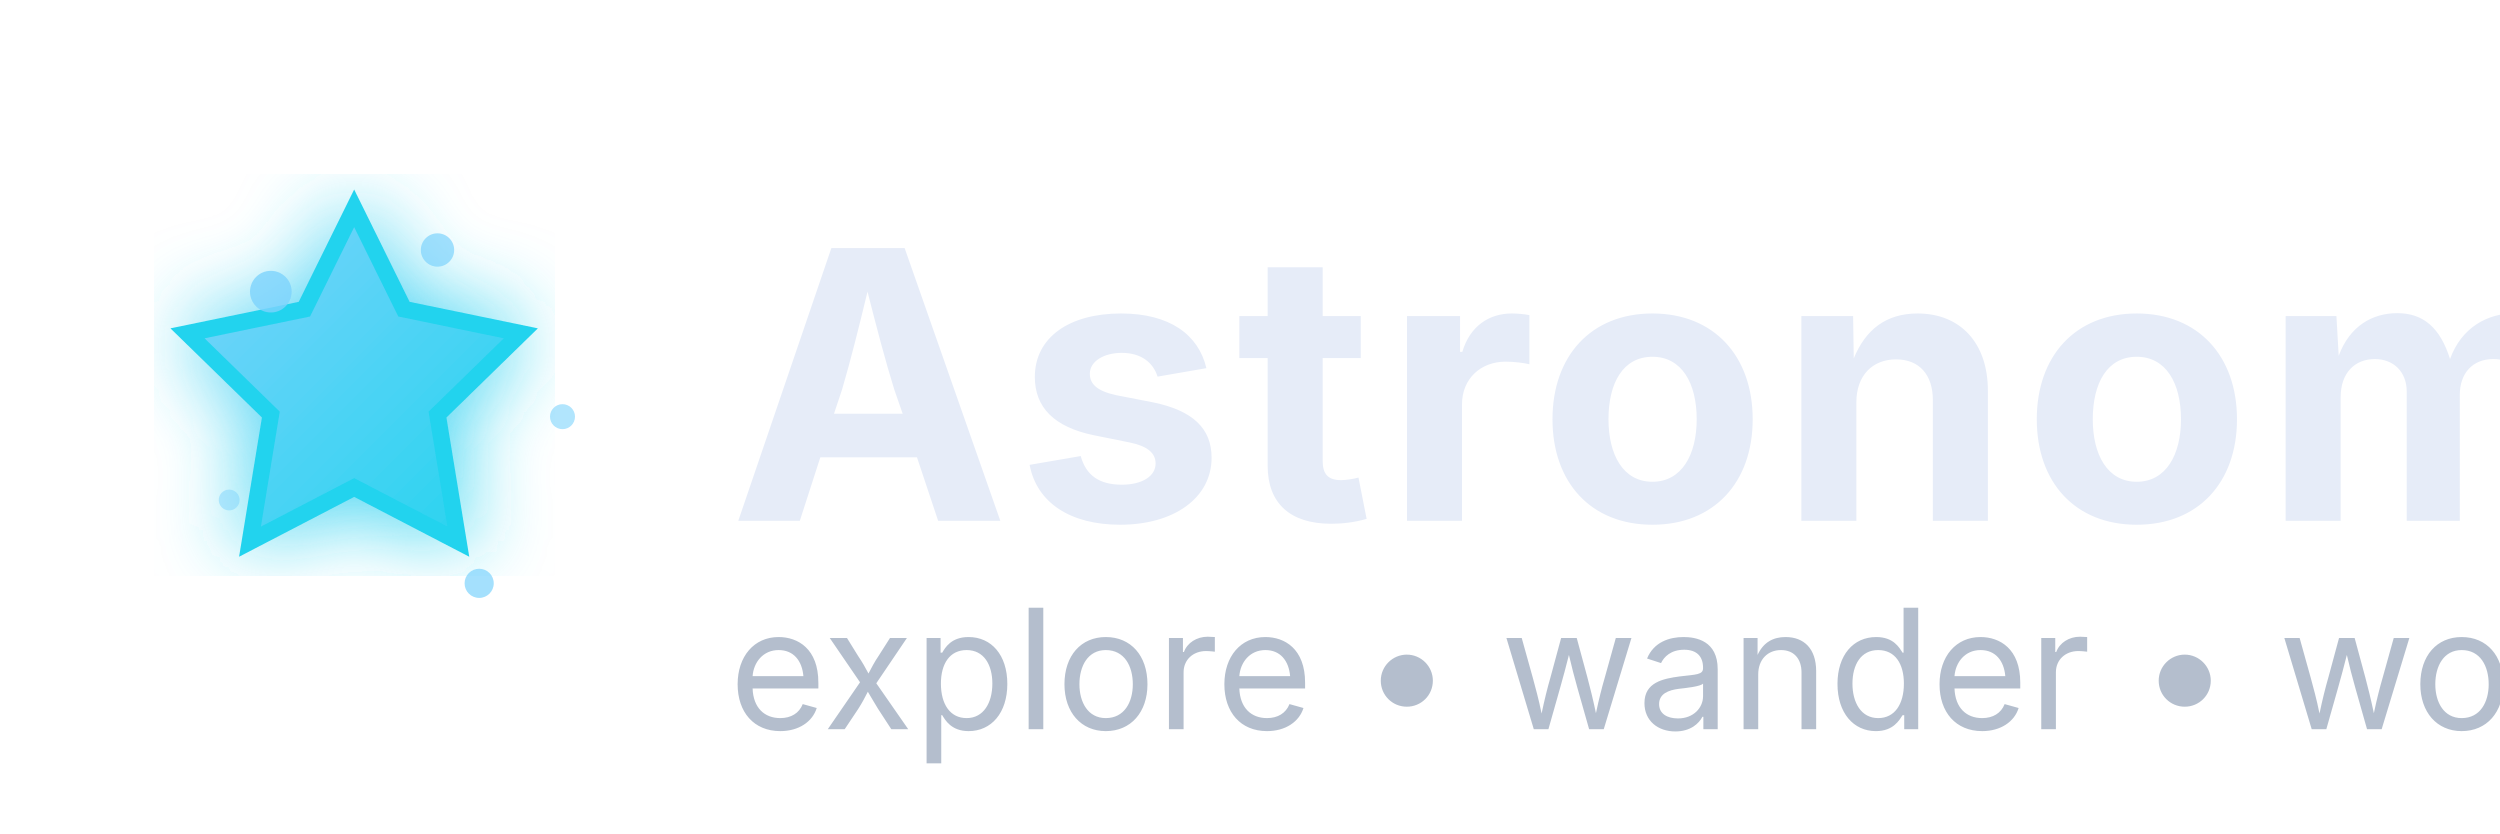
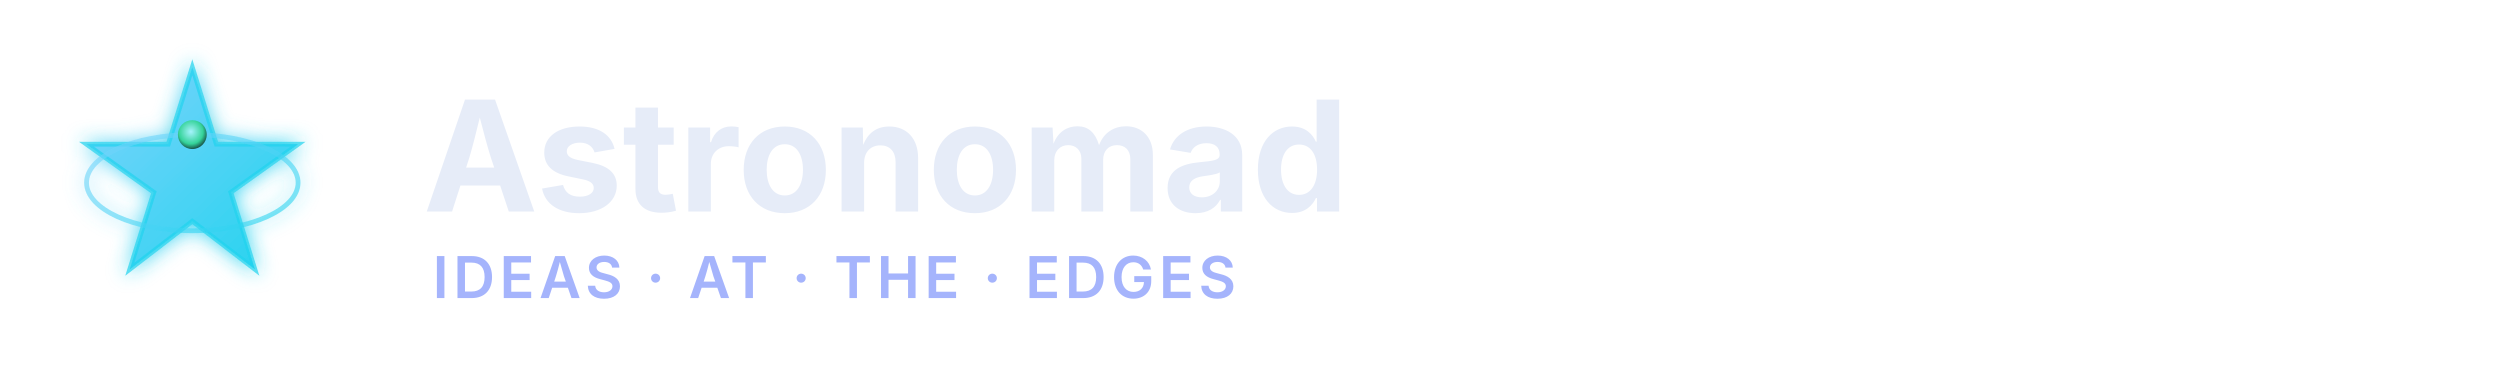
- <svg xmlns="http://www.w3.org/2000/svg" viewBox="0 0 120 40" width="120" height="40">
+ <svg xmlns="http://www.w3.org/2000/svg" viewBox="0 0 520 80" role="img" aria-labelledby="t d">
  <defs>
-     <linearGradient id="starGradient" x1="0%" y1="0%" x2="100%" y2="100%">
-       <stop offset="0%" stop-color="#7dd3fc" />
-       <stop offset="100%" stop-color="#22d3ee" />
+     <linearGradient id="c" x1="0" y1="0" x2="1" y2="1">
+       <stop offset="0" stop-color="#7dd3fc" />
+       <stop offset="1" stop-color="#22d3ee" />
    </linearGradient>
-     <filter id="glow">
-       <feGaussianBlur stdDeviation="2" result="coloredBlur" />
+     <radialGradient id="g" cx="45%" cy="40%" r="70%">
+       <stop offset="0" stop-color="#a5f3fc" />
+       <stop offset="60%" stop-color="#34d399" />
+       <stop offset="100%" stop-color="#0b1220" />
+     </radialGradient>
+     <filter id="soft" x="-50%" y="-50%" width="200%" height="200%">
+       <feGaussianBlur stdDeviation="2" result="b" />
      <feMerge>
-         <feMergeNode in="coloredBlur" />
+         <feMergeNode in="b" />
        <feMergeNode in="SourceGraphic" />
      </feMerge>
    </filter>
+     <style>
+       @media (prefers-reduced-motion: reduce){ #spin { display:none } }
+       .word{ font: 700 32px/1 "Space Grotesk", Inter, system-ui, -apple-system, Segoe UI, Roboto, Helvetica, Arial; fill: #E6ECF8; }
+       .tag { font: 600 12px/1 Inter, system-ui; fill: #a5b4fc; letter-spacing: .08em; }
+     </style>
  </defs>
-   <g transform="translate(5, 8)">
-     <path d="M12 2l2.39 4.84L20 8l-4 3.9L17 18l-5-2.6L7 18l1-6.1L4 8l5.61-1.16L12 2z" fill="url(#starGradient)" stroke="#22d3ee" stroke-width="0.8" filter="url(#glow)" />
-     <circle cx="8" cy="6" r="1" fill="#7dd3fc" opacity="0.8" />
-     <circle cx="16" cy="4" r="0.8" fill="#7dd3fc" opacity="0.7" />
-     <circle cx="22" cy="12" r="0.6" fill="#7dd3fc" opacity="0.6" />
-     <circle cx="18" cy="20" r="0.7" fill="#7dd3fc" opacity="0.7" />
-     <circle cx="6" cy="16" r="0.5" fill="#7dd3fc" opacity="0.5" />
+   <g transform="translate(16,14)" filter="url(#soft)">
+     <path d="M24 0 L29 16 L46 16 L32 26 L37 42 L24 32 L11 42 L16 26 L2 16 L19 16 Z" fill="url(#c)" stroke="#22d3ee" stroke-opacity=".7" stroke-width="1" />
+     <ellipse cx="24" cy="24" rx="22" ry="10" fill="none" stroke="url(#c)" stroke-opacity=".6" stroke-width="1" />
+     <g id="spin">
+       <circle cx="24" cy="14" r="3" fill="url(#g)" />
+       <animateTransform attributeName="transform" type="rotate" from="0 24 24" to="360 24 24" dur="10s" repeatCount="indefinite" />
+     </g>
  </g>
-   <text x="35" y="25" font-family="Space Grotesk, Inter, system-ui, sans-serif" font-size="18" font-weight="700" fill="#E6ECF8" letter-spacing="0.5">
-     Astronomad
-   </text>
-   <text x="35" y="35" font-family="Inter, system-ui, sans-serif" font-size="8" fill="#94a3b8" opacity="0.7">
-     explore • wander • wonder
-   </text>
+   <text class="word" x="88" y="44">Astronomad</text>
+   <text class="tag" x="90" y="62">IDEAS · AT · THE · EDGES</text>
</svg>
